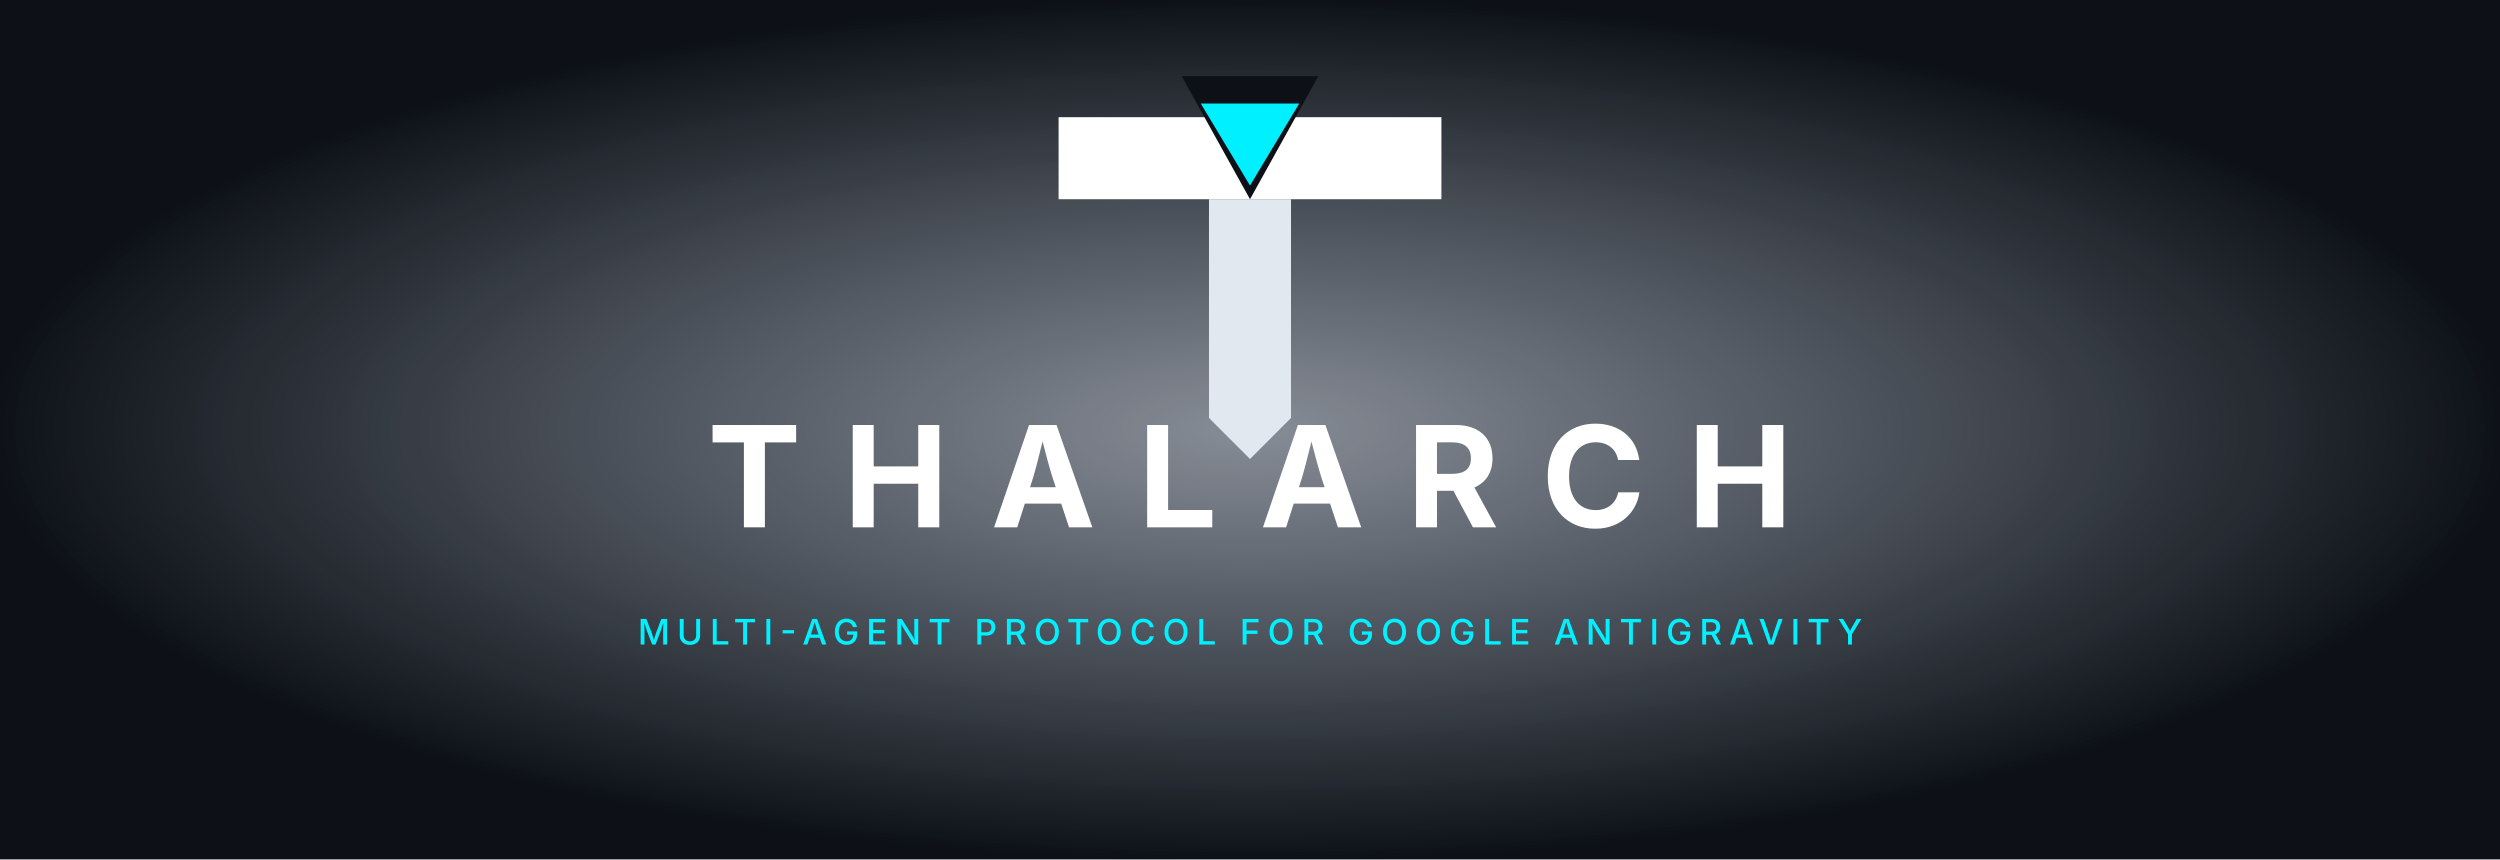
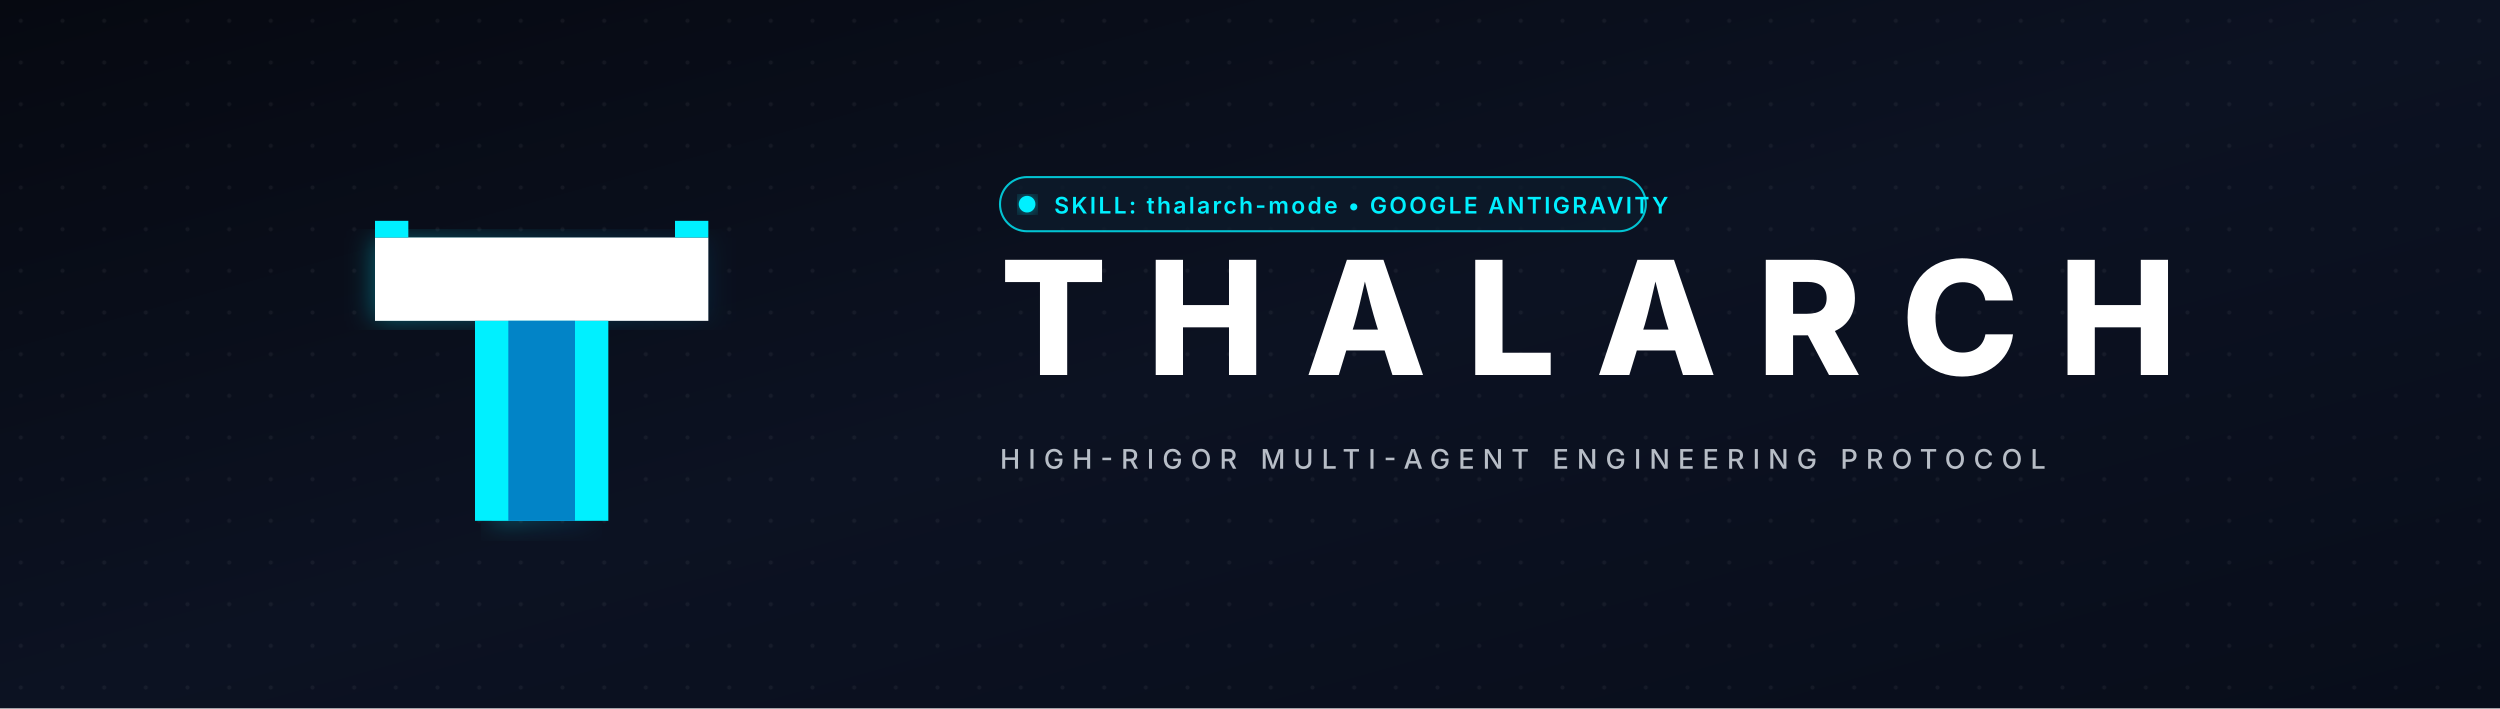
- <svg xmlns="http://www.w3.org/2000/svg" viewBox="0 0 1280 440" width="1280" height="440">
+ <svg xmlns="http://www.w3.org/2000/svg" viewBox="0 0 1200 340" width="1200" height="340">
  <defs>
-     <radialGradient id="bgGrad" cx="50%" cy="50%" r="50%" fx="50%" fy="50%">
-       <stop offset="0%" stop-color="#1E293B" stop-opacity="0.5" />
-       <stop offset="100%" stop-color="#0D1117" stop-opacity="1" />
-     </radialGradient>
+     <linearGradient id="bgGrad" x1="0%" y1="0%" x2="100%" y2="100%">
+       <stop offset="0%" stop-color="#060911" />
+       <stop offset="50%" stop-color="#0C1222" />
+       <stop offset="100%" stop-color="#080D1A" />
+     </linearGradient>
+     <pattern id="dotGrid" width="20" height="20" patternUnits="userSpaceOnUse">
+       <circle cx="10" cy="10" r="1" fill="#FFFFFF" opacity="0.05" />
+     </pattern>
+     <linearGradient id="glowGrad" x1="0%" y1="0%" x2="100%" y2="0%">
+       <stop offset="0%" stop-color="#00F0FF" stop-opacity="0.8" />
+       <stop offset="100%" stop-color="#0284C7" stop-opacity="0.3" />
+     </linearGradient>
+     <filter id="glow">
+       <feGaussianBlur stdDeviation="4" result="coloredBlur" />
+       <feMerge>
+         <feMergeNode in="coloredBlur" />
+         <feMergeNode in="SourceGraphic" />
+       </feMerge>
+     </filter>
  </defs>
-   <rect width="1280" height="440" fill="url(#bgGrad)" />
-   <g transform="translate(640, 190)">
-     <g transform="translate(0, -60) scale(1.4)">
-       <path d="M -70 -50 L 70 -50 L 70 -20 L -70 -20 Z" fill="#FFFFFF" />
-       <path d="M -15 -20 L 15 -20 L 15 60 L 0 75 L -15 60 Z" fill="#E2E8F0" />
-       <path d="M -25 -65 L 25 -65 L 0 -20 Z" fill="#0D1117" />
-       <path d="M -18 -55 L 18 -55 L 0 -25 Z" fill="#00F0FF" />
+   <rect width="1200" height="340" fill="url(#bgGrad)" />
+   <rect width="1200" height="340" fill="url(#dotGrid)" />
+   <g transform="translate(260, 170) scale(1.6)">
+     <path d="M -50 -35 L 50 -35 L 50 -10 L -50 -10 Z" fill="url(#glowGrad)" filter="url(#glow)" opacity="0.5" />
+     <path d="M -15 -10 L 15 -10 L 15 50 L -15 50 Z" fill="url(#glowGrad)" filter="url(#glow)" opacity="0.5" />
+     <path d="M -50 -35 L 50 -35 L 50 -10 L -50 -10 Z" fill="#FFFFFF" />
+     <path d="M -20 -10 L 20 -10 L 20 50 L -20 50 Z" fill="#00F0FF" />
+     <path d="M -10 -10 L 10 -10 L 10 50 L -10 50 Z" fill="#0284C7" />
+     <path d="M -50 -40 L -40 -40 L -40 -35 L -50 -35 Z" fill="#00F0FF" />
+     <path d="M 40 -40 L 50 -40 L 50 -35 L 40 -35 Z" fill="#00F0FF" />
+   </g>
+   <g transform="translate(480, 150)">
+     <g transform="translate(0, -65)">
+       <rect x="0" y="0" width="310" height="26" rx="13" fill="#0D1A2A" stroke="#00F0FF" stroke-width="1" opacity="0.8" />
+       <circle cx="13" cy="13" r="4" fill="#00F0FF" filter="url(#glow)" />
+       <text x="26" y="17.5" fill="#00F0FF" font-family="Inter, -apple-system, sans-serif" font-size="11" font-weight="600" letter-spacing="0.1em">SKILL: thalarch-mode • GOOGLE ANTIGRAVITY</text>
    </g>
-     <text x="0" y="80" fill="#FFFFFF" font-family="Inter, -apple-system, sans-serif" font-size="72" font-weight="700" letter-spacing="0.3em" text-anchor="middle">THALARCH</text>
-     <text x="0" y="140" fill="#00F0FF" font-family="Inter, -apple-system, sans-serif" font-size="18" font-weight="500" letter-spacing="0.2em" text-anchor="middle">MULTI-AGENT PROTOCOL FOR GOOGLE ANTIGRAVITY</text>
+     <text x="0" y="30" fill="#FFFFFF" font-family="Inter, -apple-system, sans-serif" font-size="76" font-weight="800" letter-spacing="0.25em">THALARCH</text>
+     <text x="0" y="75" fill="#E2E8F0" font-family="Inter, -apple-system, sans-serif" font-size="13" font-weight="500" letter-spacing="0.3em" opacity="0.8">HIGH-RIGOR MULTI-AGENT ENGINEERING PROTOCOL</text>
  </g>
</svg>
